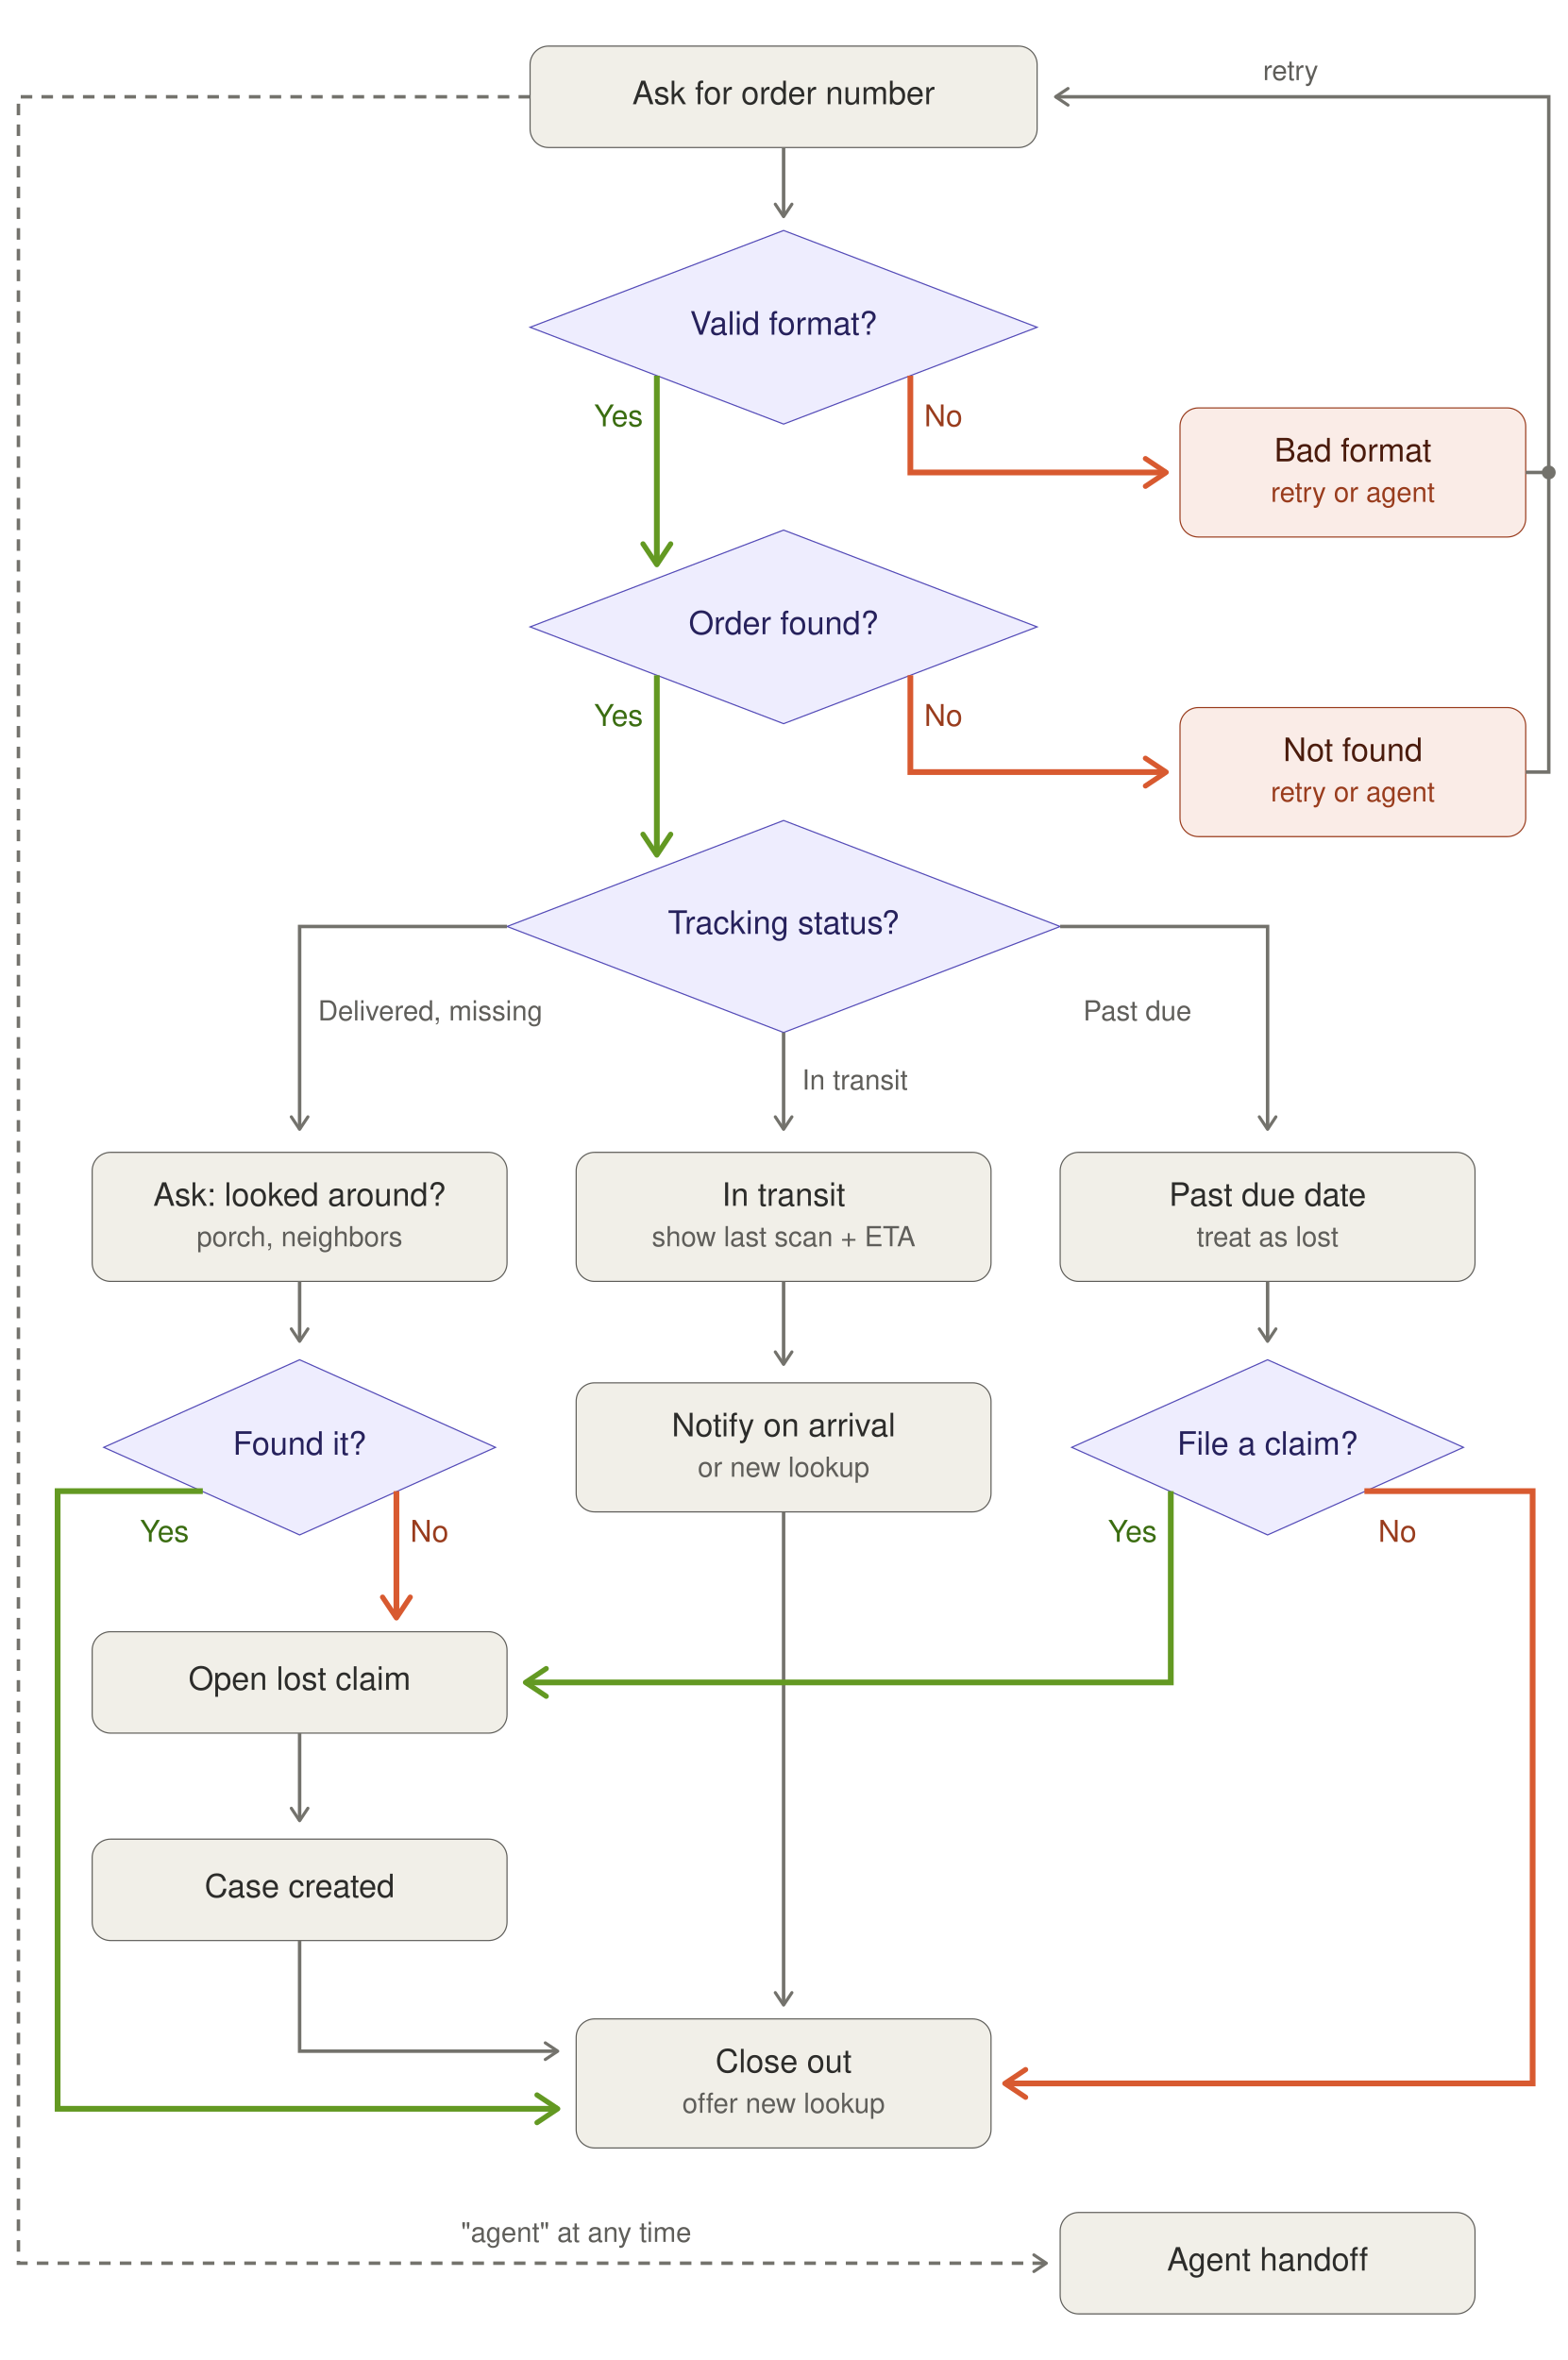
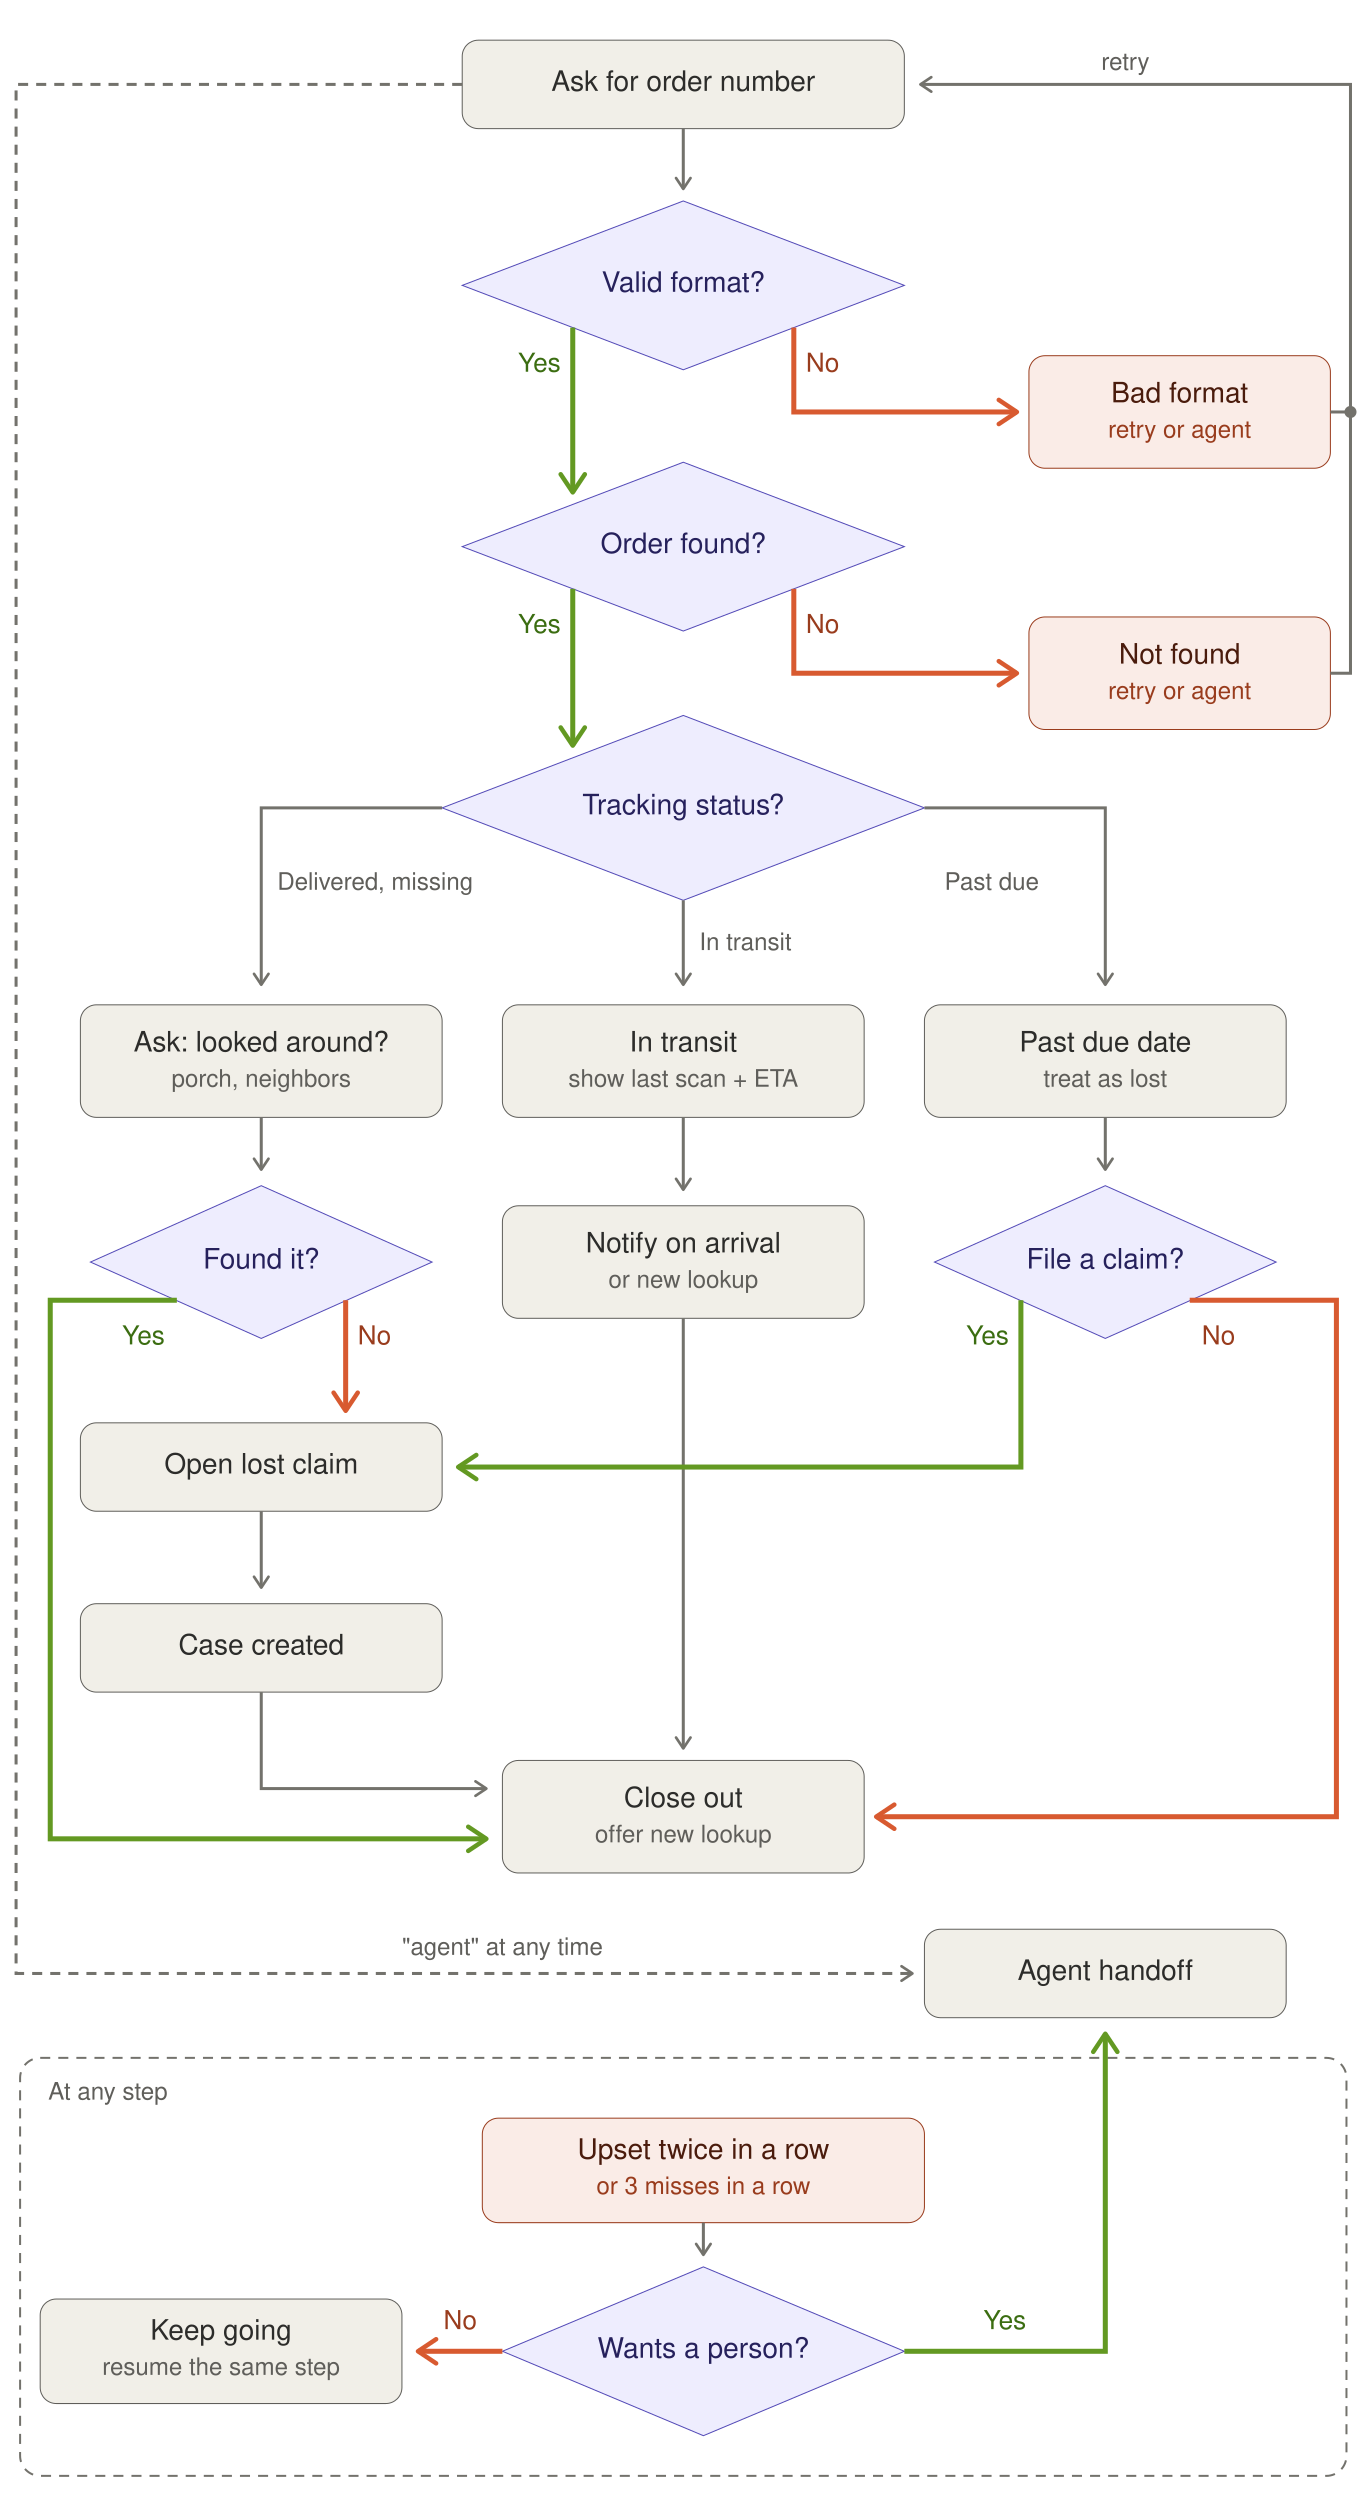
- <svg xmlns="http://www.w3.org/2000/svg" width="100%" viewBox="0 0 680 1024" role="img" font-family="system-ui, -apple-system, Segoe UI, Helvetica, Arial, sans-serif">
+ <svg xmlns="http://www.w3.org/2000/svg" width="100%" viewBox="0 0 680 1244" role="img" font-family="system-ui, -apple-system, Segoe UI, Helvetica, Arial, sans-serif">
  <defs>
    <marker id="arrow" viewBox="0 0 10 10" refX="8" refY="5" markerWidth="6" markerHeight="6" orient="auto-start-reverse">
      <path d="M2 1L8 5L2 9" fill="none" stroke="context-stroke" stroke-width="1.5" stroke-linecap="round" stroke-linejoin="round" />
    </marker>
  </defs>
  <g fill="#F1EFE8" stroke="#5F5E5A" stroke-width="0.5">
    <rect x="230" y="20" width="220" height="44" rx="8" />
    <rect x="250" y="876" width="180" height="56" rx="8" />
    <rect x="460" y="960" width="180" height="44" rx="8" />
  </g>
  <text x="340" y="42" text-anchor="middle" dominant-baseline="central" font-size="14" font-weight="500" fill="#2C2C2A">Ask for order number</text>
  <text x="340" y="896" text-anchor="middle" dominant-baseline="central" font-size="14" font-weight="500" fill="#2C2C2A">Close out</text>
  <text x="340" y="914" text-anchor="middle" dominant-baseline="central" font-size="12" fill="#5F5E5A">offer new lookup</text>
  <text x="550" y="982" text-anchor="middle" dominant-baseline="central" font-size="14" font-weight="500" fill="#2C2C2A">Agent handoff</text>
  <g fill="#EEEDFE" stroke="#534AB7" stroke-width="0.5">
    <path d="M340 100 L450 142 L340 184 L230 142 Z" />
    <path d="M340 230 L450 272 L340 314 L230 272 Z" />
    <path d="M340 356 L460 402 L340 448 L220 402 Z" />
    <path d="M130 590 L215 628 L130 666 L45 628 Z" />
    <path d="M550 590 L635 628 L550 666 L465 628 Z" />
  </g>
  <text x="340" y="142" text-anchor="middle" dominant-baseline="central" font-size="14" font-weight="500" fill="#26215C">Valid format?</text>
  <text x="340" y="272" text-anchor="middle" dominant-baseline="central" font-size="14" font-weight="500" fill="#26215C">Order found?</text>
  <text x="340" y="402" text-anchor="middle" dominant-baseline="central" font-size="14" font-weight="500" fill="#26215C">Tracking status?</text>
  <text x="130" y="628" text-anchor="middle" dominant-baseline="central" font-size="14" font-weight="500" fill="#26215C">Found it?</text>
  <text x="550" y="628" text-anchor="middle" dominant-baseline="central" font-size="14" font-weight="500" fill="#26215C">File a claim?</text>
  <g fill="#FAECE7" stroke="#993C1D" stroke-width="0.5">
    <rect x="512" y="177" width="150" height="56" rx="8" />
    <rect x="512" y="307" width="150" height="56" rx="8" />
  </g>
  <text x="587" y="197" text-anchor="middle" dominant-baseline="central" font-size="14" font-weight="500" fill="#4A1B0C">Bad format</text>
  <text x="587" y="215" text-anchor="middle" dominant-baseline="central" font-size="12" fill="#993C1D">retry or agent</text>
  <text x="587" y="327" text-anchor="middle" dominant-baseline="central" font-size="14" font-weight="500" fill="#4A1B0C">Not found</text>
  <text x="587" y="345" text-anchor="middle" dominant-baseline="central" font-size="12" fill="#993C1D">retry or agent</text>
  <g fill="#F1EFE8" stroke="#5F5E5A" stroke-width="0.5">
    <rect x="40" y="500" width="180" height="56" rx="8" />
    <rect x="250" y="500" width="180" height="56" rx="8" />
    <rect x="460" y="500" width="180" height="56" rx="8" />
    <rect x="250" y="600" width="180" height="56" rx="8" />
    <rect x="40" y="708" width="180" height="44" rx="8" />
    <rect x="40" y="798" width="180" height="44" rx="8" />
  </g>
  <text x="130" y="520" text-anchor="middle" dominant-baseline="central" font-size="14" font-weight="500" fill="#2C2C2A">Ask: looked around?</text>
  <text x="130" y="538" text-anchor="middle" dominant-baseline="central" font-size="12" fill="#5F5E5A">porch, neighbors</text>
  <text x="340" y="520" text-anchor="middle" dominant-baseline="central" font-size="14" font-weight="500" fill="#2C2C2A">In transit</text>
  <text x="340" y="538" text-anchor="middle" dominant-baseline="central" font-size="12" fill="#5F5E5A">show last scan + ETA</text>
  <text x="550" y="520" text-anchor="middle" dominant-baseline="central" font-size="14" font-weight="500" fill="#2C2C2A">Past due date</text>
  <text x="550" y="538" text-anchor="middle" dominant-baseline="central" font-size="12" fill="#5F5E5A">treat as lost</text>
  <text x="340" y="620" text-anchor="middle" dominant-baseline="central" font-size="14" font-weight="500" fill="#2C2C2A">Notify on arrival</text>
  <text x="340" y="638" text-anchor="middle" dominant-baseline="central" font-size="12" fill="#5F5E5A">or new lookup</text>
  <text x="130" y="730" text-anchor="middle" dominant-baseline="central" font-size="14" font-weight="500" fill="#2C2C2A">Open lost claim</text>
  <text x="130" y="820" text-anchor="middle" dominant-baseline="central" font-size="14" font-weight="500" fill="#2C2C2A">Case created</text>
  <g fill="none" stroke="#73726C" stroke-width="1.5">
    <path d="M340 64 V94" marker-end="url(#arrow)" />
    <path d="M220 402 H130 V490" marker-end="url(#arrow)" />
    <path d="M340 448 V490" marker-end="url(#arrow)" />
    <path d="M460 402 H550 V490" marker-end="url(#arrow)" />
    <path d="M130 556 V582" marker-end="url(#arrow)" />
    <path d="M340 556 V592" marker-end="url(#arrow)" />
    <path d="M550 556 V582" marker-end="url(#arrow)" />
    <path d="M340 656 V870" marker-end="url(#arrow)" />
    <path d="M130 752 V790" marker-end="url(#arrow)" />
    <path d="M130 842 V890 H242" marker-end="url(#arrow)" />
    <path d="M662 205 H672" />
    <path d="M662 335 H672 V42 H458" marker-end="url(#arrow)" />
  </g>
  <circle cx="672" cy="205" r="3" fill="#73726C" />
  <text x="560" y="32" text-anchor="middle" dominant-baseline="central" font-size="12" fill="#5F5E5A">retry</text>
  <g fill="none" stroke="#639922" stroke-width="2.5">
    <path d="M285 163 V245" marker-end="url(#arrow)" />
    <path d="M285 293 V371" marker-end="url(#arrow)" />
    <path d="M88 647 H25 V915 H242" marker-end="url(#arrow)" />
    <path d="M508 647 V730 H228" marker-end="url(#arrow)" />
  </g>
  <g fill="none" stroke="#D85A30" stroke-width="2.5">
    <path d="M395 163 V205 H506" marker-end="url(#arrow)" />
    <path d="M395 293 V335 H506" marker-end="url(#arrow)" />
    <path d="M172 647 V702" marker-end="url(#arrow)" />
    <path d="M592 647 H665 V904 H436" marker-end="url(#arrow)" />
  </g>
  <g font-size="13" font-weight="500" dominant-baseline="central">
    <text x="279" y="182" text-anchor="end" fill="#3B6D11">Yes</text>
    <text x="401" y="182" text-anchor="start" fill="#993C1D">No</text>
    <text x="279" y="312" text-anchor="end" fill="#3B6D11">Yes</text>
    <text x="401" y="312" text-anchor="start" fill="#993C1D">No</text>
    <text x="82" y="666" text-anchor="end" fill="#3B6D11">Yes</text>
    <text x="178" y="666" text-anchor="start" fill="#993C1D">No</text>
    <text x="502" y="666" text-anchor="end" fill="#3B6D11">Yes</text>
    <text x="598" y="666" text-anchor="start" fill="#993C1D">No</text>
  </g>
  <g font-size="12" dominant-baseline="central" fill="#5F5E5A">
    <text x="138" y="440" text-anchor="start">Delivered, missing</text>
    <text x="348" y="470" text-anchor="start">In transit</text>
    <text x="470" y="440" text-anchor="start">Past due</text>
  </g>
  <path d="M230 42 H8 V982 H454" fill="none" stroke="#73726C" stroke-width="1.5" stroke-dasharray="5 4" marker-end="url(#arrow)" />
  <text x="200" y="970" text-anchor="start" dominant-baseline="central" font-size="12" fill="#5F5E5A">"agent" at any time</text>
+   <rect x="10" y="1024" width="660" height="208" rx="10" fill="none" stroke="#73726C" stroke-width="1" stroke-dasharray="5 4" />
+   <text x="24" y="1042" text-anchor="start" dominant-baseline="central" font-size="12" fill="#5F5E5A">At any step</text>
+   <g fill="#FAECE7" stroke="#993C1D" stroke-width="0.5">
+     <rect x="240" y="1054" width="220" height="52" rx="8" />
+   </g>
+   <text x="350" y="1071" text-anchor="middle" dominant-baseline="central" font-size="14" font-weight="500" fill="#4A1B0C">Upset twice in a row</text>
+   <text x="350" y="1089" text-anchor="middle" dominant-baseline="central" font-size="12" fill="#993C1D">or 3 misses in a row</text>
+   <path d="M350 1128 L450 1170 L350 1212 L250 1170 Z" fill="#EEEDFE" stroke="#534AB7" stroke-width="0.5" />
+   <text x="350" y="1170" text-anchor="middle" dominant-baseline="central" font-size="14" font-weight="500" fill="#26215C">Wants a person?</text>
+   <rect x="20" y="1144" width="180" height="52" rx="8" fill="#F1EFE8" stroke="#5F5E5A" stroke-width="0.5" />
+   <text x="110" y="1161" text-anchor="middle" dominant-baseline="central" font-size="14" font-weight="500" fill="#2C2C2A">Keep going</text>
+   <text x="110" y="1179" text-anchor="middle" dominant-baseline="central" font-size="12" fill="#5F5E5A">resume the same step</text>
+   <path d="M350 1106 V1122" fill="none" stroke="#73726C" stroke-width="1.5" marker-end="url(#arrow)" />
+   <path d="M450 1170 H550 V1012" fill="none" stroke="#639922" stroke-width="2.5" marker-end="url(#arrow)" />
+   <path d="M250 1170 H208" fill="none" stroke="#D85A30" stroke-width="2.5" marker-end="url(#arrow)" />
+   <g font-size="13" font-weight="500" dominant-baseline="central">
+     <text x="500" y="1156" text-anchor="middle" fill="#3B6D11">Yes</text>
+     <text x="229" y="1156" text-anchor="middle" fill="#993C1D">No</text>
+   </g>
</svg>
